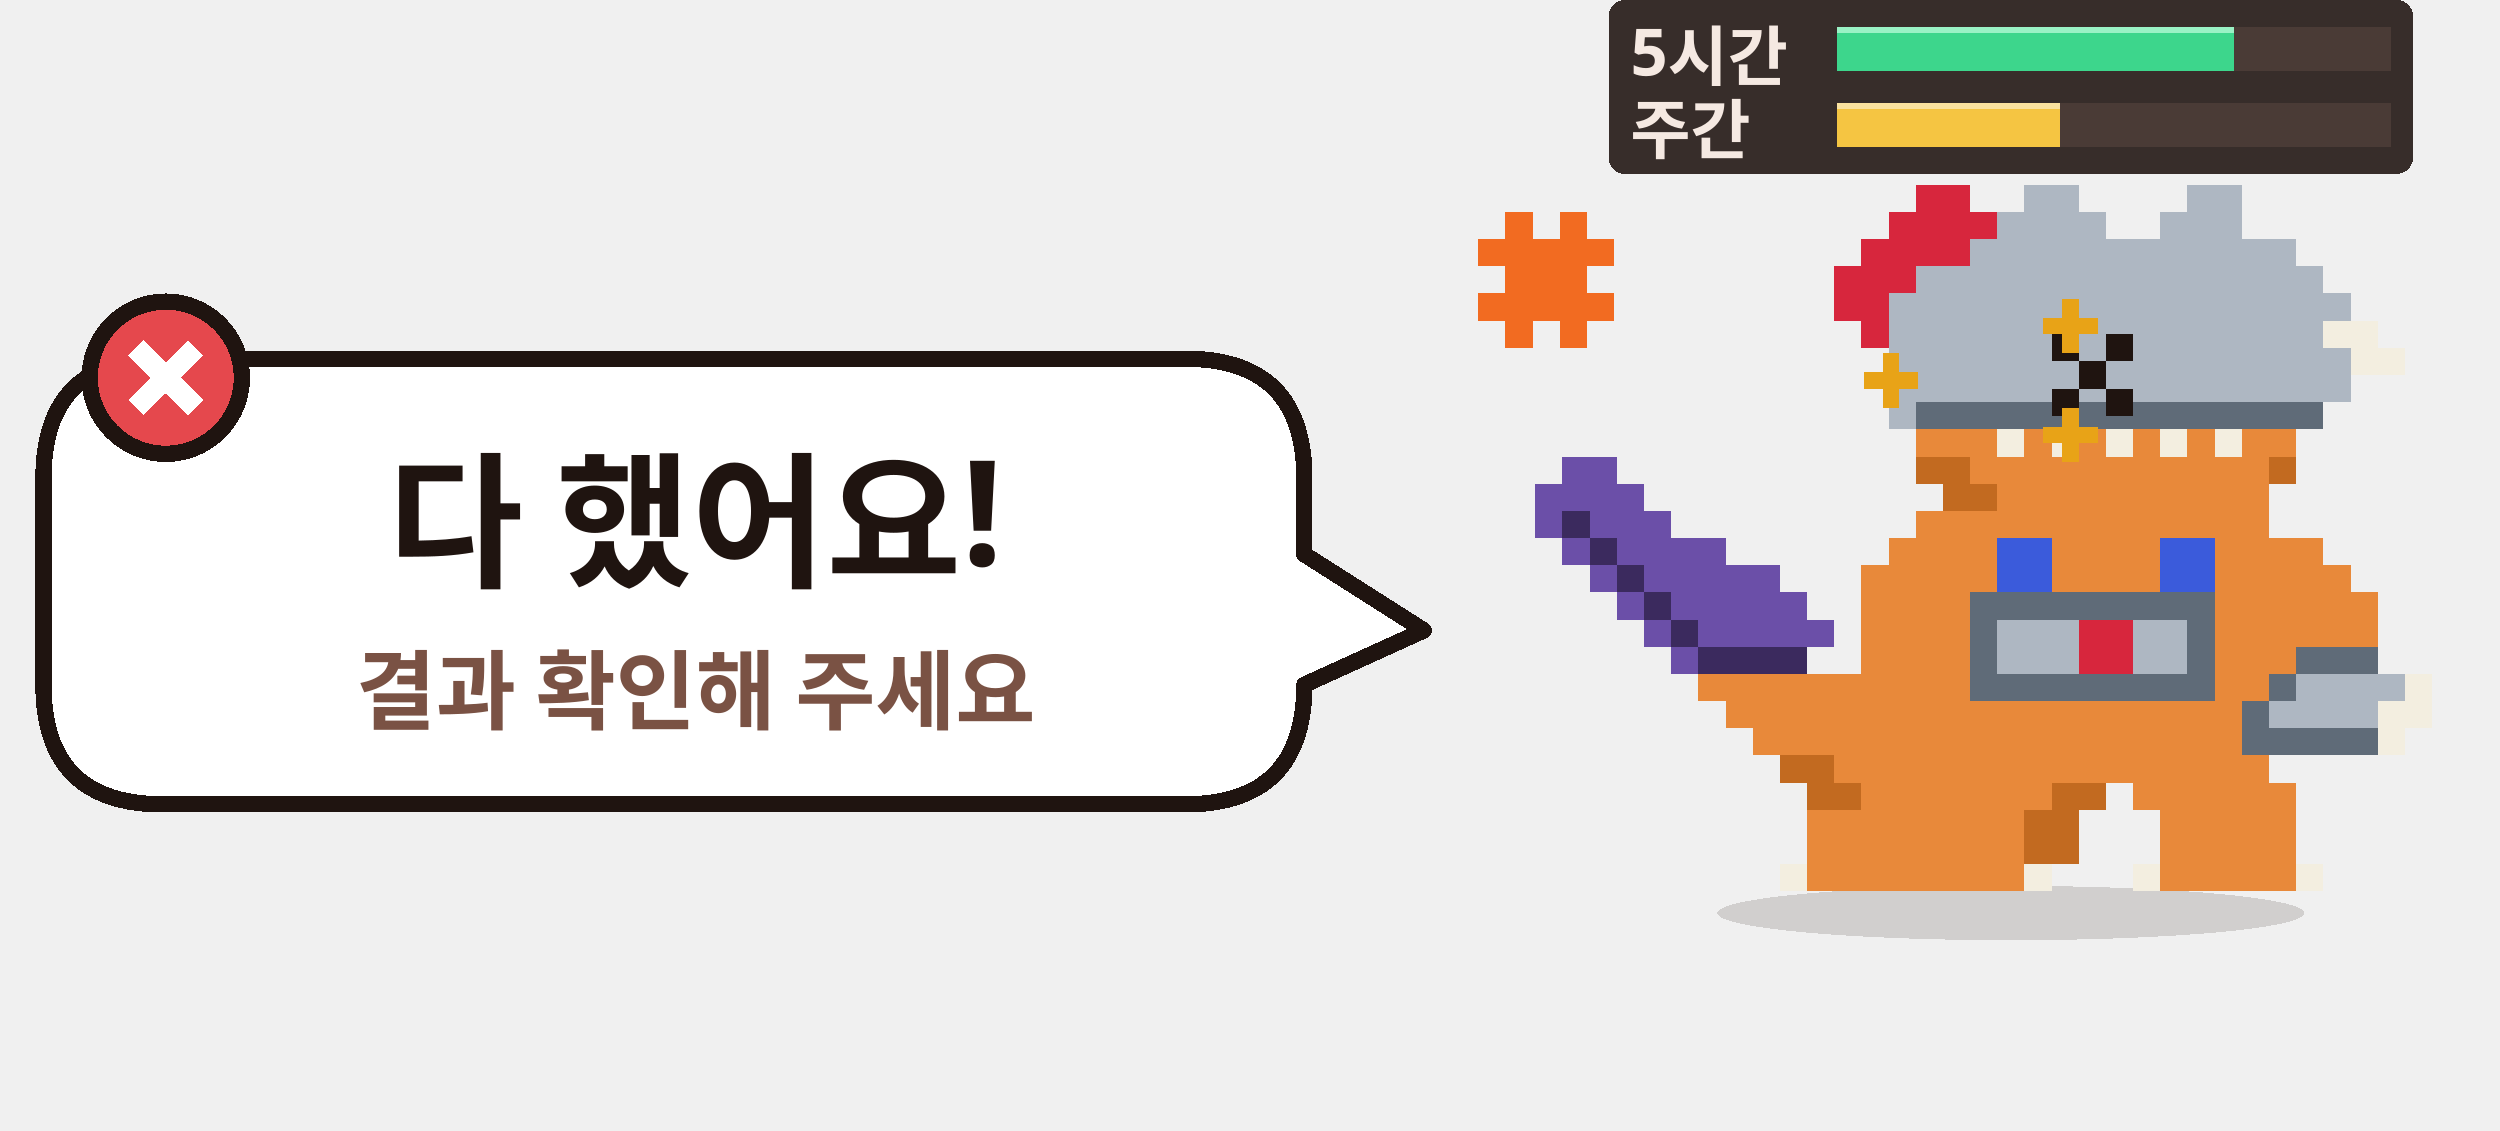
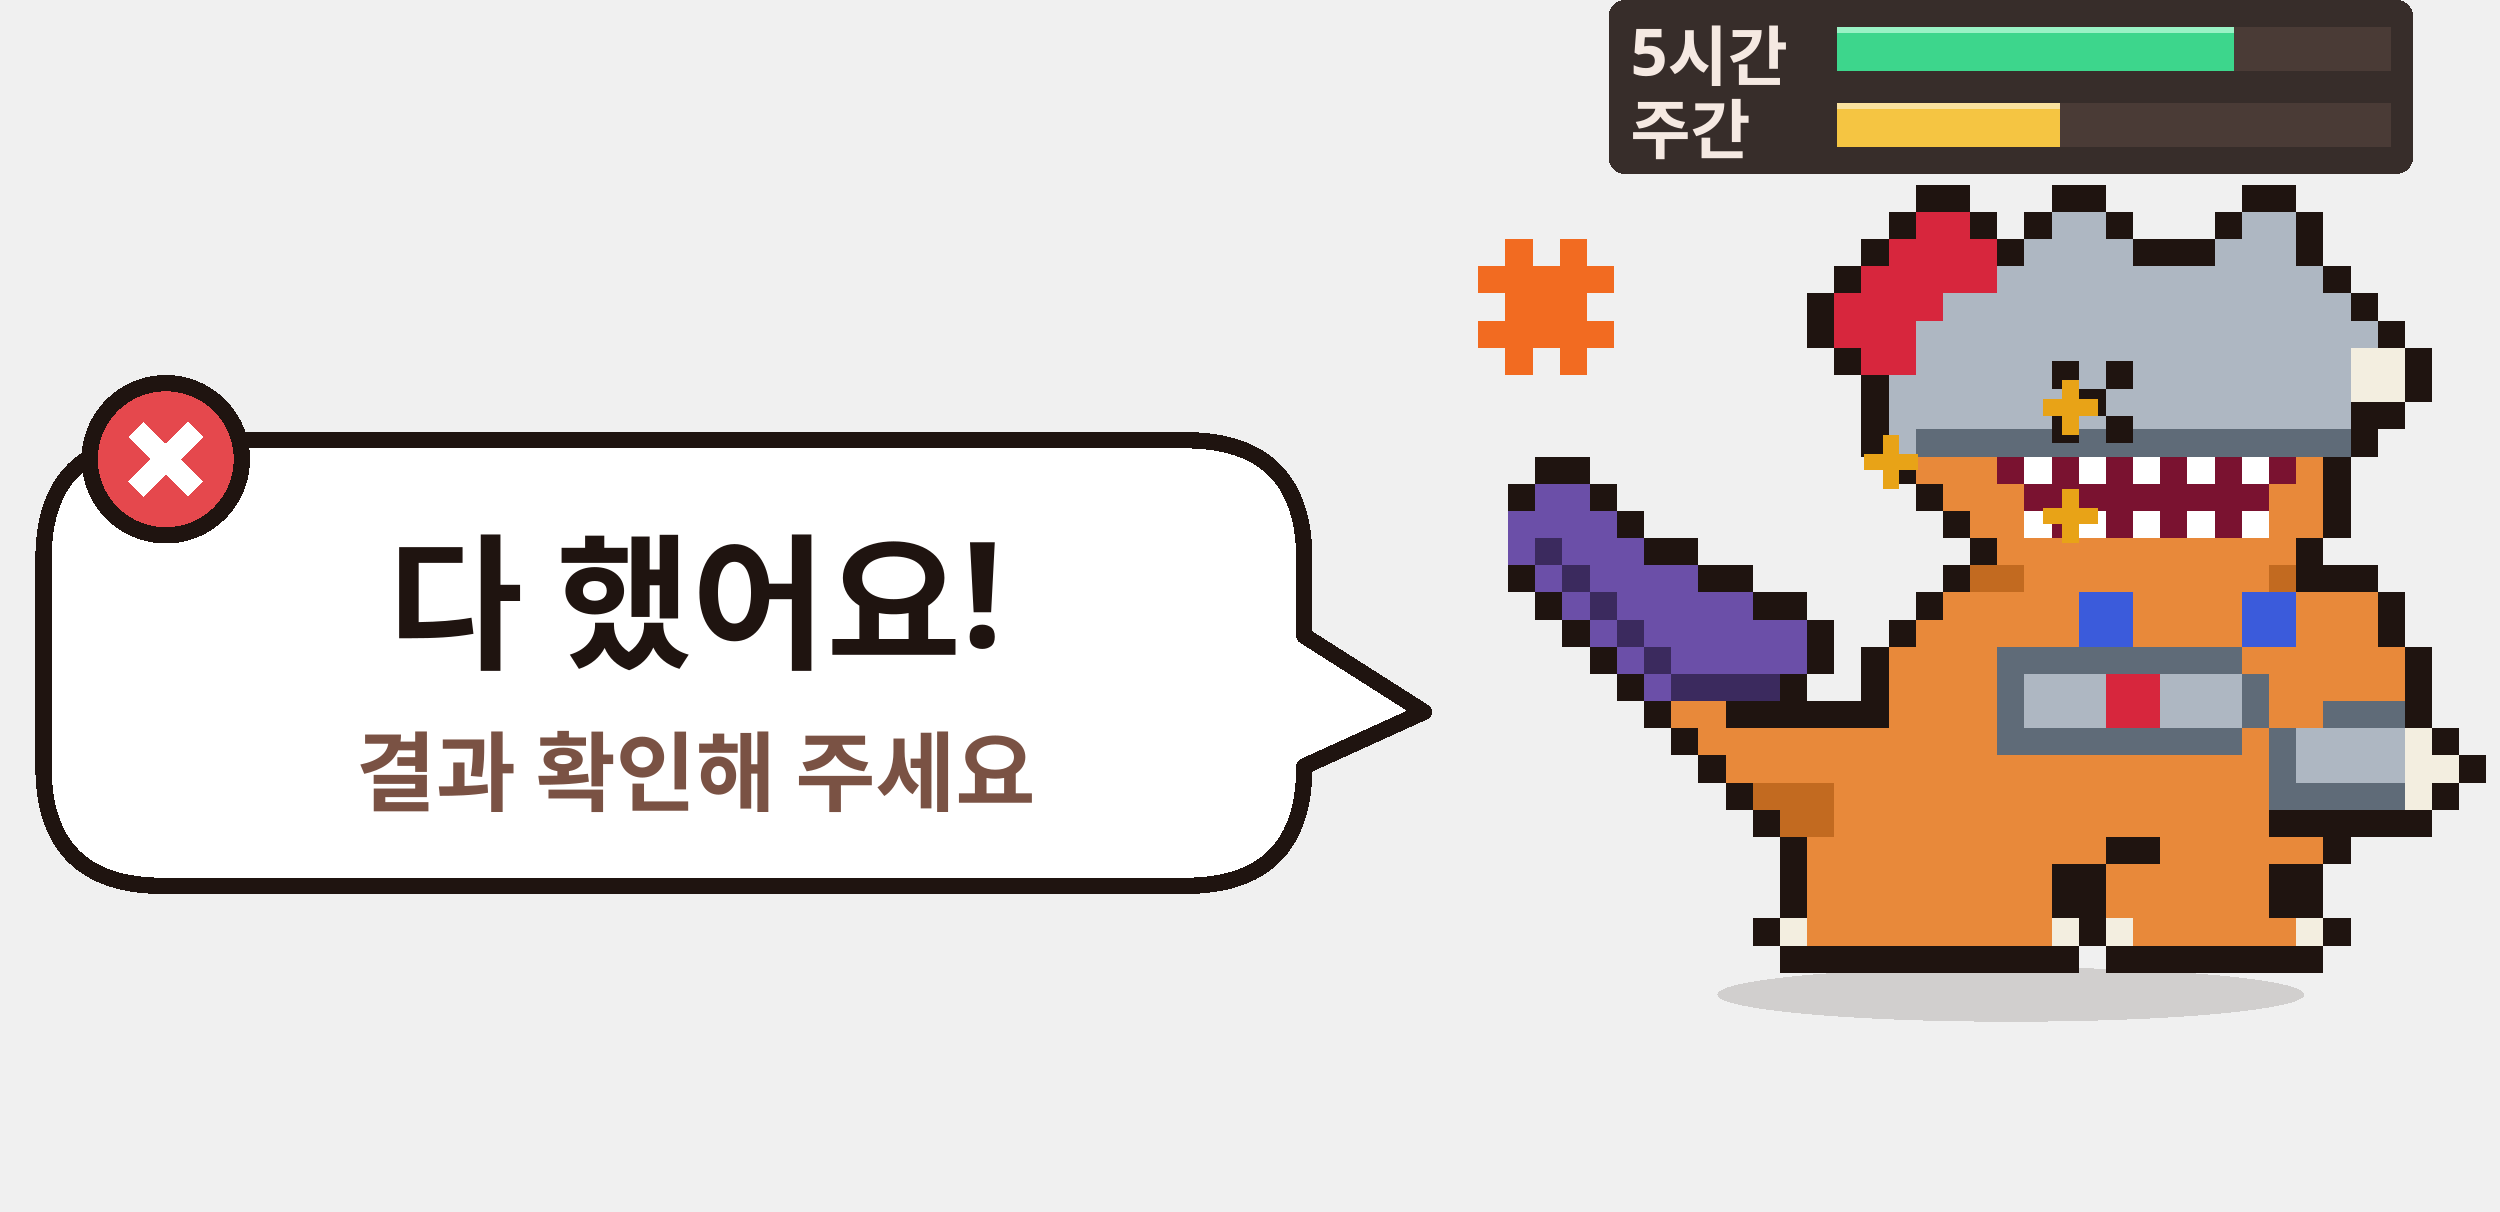
- <svg xmlns="http://www.w3.org/2000/svg" width="460" height="208" viewBox="0 0 460 208" shape-rendering="crispEdges">
+ <svg xmlns="http://www.w3.org/2000/svg" width="460" height="223" viewBox="0 0 460 223" shape-rendering="crispEdges">
  <g transform="translate(370 16)">
    <g transform="scale(1)">
      <g transform="translate(-370 -16)">
        <rect x="296" y="0" width="148" height="32" rx="3" fill="#1F1410" fill-opacity="0.88" />
        <text x="300" y="9" dominant-baseline="central" font-family="'Malgun Gothic','Apple SD Gothic Neo','Noto Sans KR',sans-serif" font-size="12" font-weight="700" fill="#F5E9E2">5시간</text>
        <rect x="338" y="5" width="102" height="8" fill="#4A3B36" />
        <rect x="338" y="5" width="73" height="8" fill="#3DD68C" />
        <rect x="338" y="5" width="73" height="1" fill="#9AF2C5" />
        <text x="300" y="23" dominant-baseline="central" font-family="'Malgun Gothic','Apple SD Gothic Neo','Noto Sans KR',sans-serif" font-size="12" font-weight="700" fill="#F5E9E2">주간</text>
        <rect x="338" y="19" width="102" height="8" fill="#4A3B36" />
        <rect x="338" y="19" width="41" height="8" fill="#F5C542" />
        <rect x="338" y="19" width="41" height="1" fill="#FBE3A0" />
      </g>
    </g>
  </g>
-   <g transform="translate(0 48)">
+   <g transform="translate(0 63)">
    <g transform="translate(262 68)">
      <g transform="scale(1)">
        <g transform="translate(-262 -68)">
          <path d="M30 18 H218 Q240 18 240 40 V54 L262 68 L240 78 Q240 100 218 100 H30 Q8 100 8 78 V40 Q8 18 30 18 Z" fill="#FFFFFF" stroke="#1F1410" stroke-width="3" stroke-linejoin="round" />
          <circle cx="30.5" cy="21.5" r="14" fill="#E5484D" stroke="#1F1410" stroke-width="3" />
          <path d="M25 16 l11 11 M36 16 l-11 11" stroke="#FFFFFF" stroke-width="4" fill="none" />
          <text x="128" y="58" text-anchor="middle" font-family="'Malgun Gothic','Apple SD Gothic Neo','Noto Sans KR',sans-serif" font-size="27" font-weight="800" fill="#1F1410">다 했어요!</text>
          <text x="128" y="85" text-anchor="middle" font-family="'Malgun Gothic','Apple SD Gothic Neo','Noto Sans KR',sans-serif" font-size="16" font-weight="600" fill="#7A5244">결과 확인해 주세요</text>
        </g>
      </g>
    </g>
    <g transform="translate(370 118)">
      <g>
        <g transform="translate(-370 -118)">
          <ellipse cx="370" cy="120" rx="54" ry="5" fill="#1F1410" opacity="0.15" />
          <g>
            <animateTransform attributeName="transform" type="rotate" values="-4 370 116;4 370 116;-4 370 116" dur="1.2s" begin="0.7s" repeatCount="indefinite" />
            <g transform="translate(220 6) scale(10)">
-               <g transform="translate(6.25 -2)">
+               <g transform="translate(5.75 -3)">
                <g>
                  <animateTransform attributeName="transform" type="translate" values="0 0;0 -0.3" dur="1.4s" calcMode="discrete" repeatCount="indefinite" />
-                   <rect x="7" y="0" width="1" height="0.5" fill="#D7263D" />
-                   <rect x="9" y="0" width="1" height="0.5" fill="#AEB7C2" />
-                   <rect x="12" y="0" width="1" height="0.5" fill="#AEB7C2" />
-                   <rect x="6.5" y="0.5" width="2" height="0.5" fill="#D7263D" />
-                   <rect x="8.5" y="0.5" width="2" height="0.5" fill="#AEB7C2" />
-                   <rect x="11.5" y="0.5" width="1.5" height="0.5" fill="#AEB7C2" />
-                   <rect x="6" y="1" width="2" height="0.5" fill="#D7263D" />
-                   <rect x="8" y="1" width="6" height="0.5" fill="#AEB7C2" />
-                   <rect x="5.5" y="1.5" width="1.5" height="0.5" fill="#D7263D" />
-                   <rect x="7" y="1.5" width="7.5" height="0.5" fill="#AEB7C2" />
-                   <rect x="5.5" y="2" width="1" height="0.5" fill="#D7263D" />
-                   <rect x="6.5" y="2" width="8.5" height="0.5" fill="#AEB7C2" />
-                   <rect x="6" y="2.5" width="0.5" height="0.5" fill="#D7263D" />
-                   <rect x="6.5" y="2.5" width="8" height="0.5" fill="#AEB7C2" />
-                   <rect x="14.5" y="2.5" width="1" height="0.5" fill="#F3EEE0" />
-                   <rect x="6.5" y="3" width="3" height="0.5" fill="#AEB7C2" />
-                   <rect x="9.5" y="3" width="1.5" height="0.5" fill="#1E9E5A" />
-                   <rect x="11" y="3" width="4" height="0.5" fill="#AEB7C2" />
-                   <rect x="15" y="3" width="1" height="0.5" fill="#F3EEE0" />
-                   <rect x="6.5" y="3.5" width="3" height="0.5" fill="#AEB7C2" />
-                   <rect x="9.5" y="3.5" width="1.5" height="0.5" fill="#1E9E5A" />
-                   <rect x="11" y="3.5" width="4" height="0.5" fill="#AEB7C2" />
-                   <rect x="6.5" y="4" width="0.5" height="0.5" fill="#AEB7C2" />
-                   <rect x="7" y="4" width="7.5" height="0.5" fill="#5F6B78" />
-                   <rect x="7" y="4.5" width="1.5" height="0.5" fill="#E8893A" />
-                   <rect x="8.5" y="4.5" width="0.5" height="0.5" fill="#F3EEE0" />
-                   <rect x="9" y="4.5" width="0.5" height="0.5" fill="#E8893A" />
-                   <rect x="9.5" y="4.5" width="0.5" height="0.5" fill="#F3EEE0" />
-                   <rect x="10" y="4.5" width="0.5" height="0.5" fill="#E8893A" />
-                   <rect x="10.5" y="4.5" width="0.5" height="0.5" fill="#F3EEE0" />
-                   <rect x="11" y="4.5" width="0.5" height="0.5" fill="#E8893A" />
-                   <rect x="11.5" y="4.5" width="0.5" height="0.5" fill="#F3EEE0" />
-                   <rect x="12" y="4.5" width="0.5" height="0.5" fill="#E8893A" />
-                   <rect x="12.5" y="4.5" width="0.5" height="0.5" fill="#F3EEE0" />
-                   <rect x="13" y="4.5" width="1" height="0.5" fill="#E8893A" />
+                   <rect x="7.5" y="-0.5" width="1" height="0.5" fill="#1F1410" />
+                   <rect x="10" y="-0.5" width="1" height="0.5" fill="#1F1410" />
+                   <rect x="13.5" y="-0.5" width="1" height="0.5" fill="#1F1410" />
+                   <rect x="7" y="0" width="0.5" height="0.5" fill="#1F1410" />
+                   <rect x="8.5" y="0" width="0.5" height="0.5" fill="#1F1410" />
+                   <rect x="9.5" y="0" width="0.5" height="0.5" fill="#1F1410" />
+                   <rect x="11" y="0" width="0.5" height="0.5" fill="#1F1410" />
+                   <rect x="13" y="0" width="0.5" height="0.5" fill="#1F1410" />
+                   <rect x="14.5" y="0" width="0.5" height="0.5" fill="#1F1410" />
+                   <rect x="6.5" y="0.5" width="0.5" height="0.5" fill="#1F1410" />
+                   <rect x="9" y="0.5" width="0.5" height="0.5" fill="#1F1410" />
+                   <rect x="11.5" y="0.5" width="1.5" height="0.5" fill="#1F1410" />
+                   <rect x="14.5" y="0.5" width="0.5" height="0.5" fill="#1F1410" />
+                   <rect x="6" y="1" width="0.5" height="0.5" fill="#1F1410" />
+                   <rect x="15" y="1" width="0.5" height="0.5" fill="#1F1410" />
+                   <rect x="5.5" y="1.5" width="0.5" height="0.5" fill="#1F1410" />
+                   <rect x="15.5" y="1.5" width="0.5" height="0.5" fill="#1F1410" />
+                   <rect x="5.5" y="2" width="0.5" height="0.5" fill="#1F1410" />
+                   <rect x="16" y="2" width="0.5" height="0.5" fill="#1F1410" />
+                   <rect x="6" y="2.5" width="0.5" height="0.5" fill="#1F1410" />
+                   <rect x="16.5" y="2.5" width="0.5" height="0.5" fill="#1F1410" />
+                   <rect x="6.5" y="3" width="0.5" height="0.5" fill="#1F1410" />
+                   <rect x="16.5" y="3" width="0.5" height="0.5" fill="#1F1410" />
+                   <rect x="6.5" y="3.5" width="0.5" height="0.5" fill="#1F1410" />
+                   <rect x="15.5" y="3.5" width="1" height="0.5" fill="#1F1410" />
+                   <rect x="6.5" y="4" width="0.5" height="0.5" fill="#1F1410" />
+                   <rect x="15.5" y="4" width="0.5" height="0.5" fill="#1F1410" />
+                   <rect x="0.5" y="4.5" width="1" height="0.5" fill="#1F1410" />
+                   <rect x="7" y="4.5" width="0.5" height="0.5" fill="#1F1410" />
+                   <rect x="15" y="4.5" width="0.5" height="0.5" fill="#1F1410" />
+                   <rect x="0" y="5" width="0.5" height="0.5" fill="#1F1410" />
+                   <rect x="1.5" y="5" width="0.5" height="0.5" fill="#1F1410" />
+                   <rect x="7.5" y="5" width="0.5" height="0.5" fill="#1F1410" />
+                   <rect x="15" y="5" width="0.5" height="0.5" fill="#1F1410" />
+                   <rect x="2" y="5.5" width="0.5" height="0.5" fill="#1F1410" />
+                   <rect x="8" y="5.5" width="0.5" height="0.5" fill="#1F1410" />
+                   <rect x="15" y="5.5" width="0.5" height="0.5" fill="#1F1410" />
+                   <rect x="2.5" y="6" width="1" height="0.5" fill="#1F1410" />
+                   <rect x="8.5" y="6" width="0.5" height="0.5" fill="#1F1410" />
+                   <rect x="14.5" y="6" width="0.5" height="0.5" fill="#1F1410" />
+                   <rect x="0" y="6.5" width="0.5" height="0.5" fill="#1F1410" />
+                   <rect x="3.5" y="6.5" width="1" height="0.5" fill="#1F1410" />
+                   <rect x="8" y="6.5" width="0.5" height="0.5" fill="#1F1410" />
+                   <rect x="14.5" y="6.5" width="1.5" height="0.5" fill="#1F1410" />
+                   <rect x="0.5" y="7" width="0.5" height="0.5" fill="#1F1410" />
+                   <rect x="4.5" y="7" width="1" height="0.5" fill="#1F1410" />
+                   <rect x="7.5" y="7" width="0.5" height="0.5" fill="#1F1410" />
+                   <rect x="16" y="7" width="0.5" height="0.5" fill="#1F1410" />
+                   <rect x="1" y="7.5" width="0.5" height="0.5" fill="#1F1410" />
+                   <rect x="5.5" y="7.5" width="0.5" height="0.5" fill="#1F1410" />
+                   <rect x="7" y="7.5" width="0.5" height="0.5" fill="#1F1410" />
+                   <rect x="16" y="7.5" width="0.5" height="0.5" fill="#1F1410" />
+                   <rect x="1.5" y="8" width="0.5" height="0.5" fill="#1F1410" />
+                   <rect x="5.5" y="8" width="0.5" height="0.5" fill="#1F1410" />
+                   <rect x="6.5" y="8" width="0.5" height="0.5" fill="#1F1410" />
+                   <rect x="16.5" y="8" width="0.5" height="0.5" fill="#1F1410" />
+                   <rect x="2" y="8.5" width="0.5" height="0.5" fill="#1F1410" />
+                   <rect x="5" y="8.5" width="0.5" height="0.5" fill="#1F1410" />
+                   <rect x="6.5" y="8.5" width="0.5" height="0.5" fill="#1F1410" />
+                   <rect x="16.5" y="8.5" width="0.5" height="0.5" fill="#1F1410" />
+                   <rect x="2.5" y="9" width="0.5" height="0.5" fill="#1F1410" />
+                   <rect x="4" y="9" width="3" height="0.5" fill="#1F1410" />
+                   <rect x="16.5" y="9" width="0.5" height="0.5" fill="#1F1410" />
+                   <rect x="3" y="9.5" width="0.5" height="0.5" fill="#1F1410" />
+                   <rect x="17" y="9.5" width="0.5" height="0.5" fill="#1F1410" />
+                   <rect x="3.5" y="10" width="0.5" height="0.5" fill="#1F1410" />
+                   <rect x="17.5" y="10" width="0.5" height="0.5" fill="#1F1410" />
+                   <rect x="4" y="10.5" width="0.5" height="0.5" fill="#1F1410" />
+                   <rect x="17" y="10.5" width="0.5" height="0.5" fill="#1F1410" />
+                   <rect x="4.5" y="11" width="0.5" height="0.5" fill="#1F1410" />
+                   <rect x="14" y="11" width="3" height="0.5" fill="#1F1410" />
+                   <rect x="5" y="11.5" width="0.5" height="0.5" fill="#1F1410" />
+                   <rect x="15" y="11.5" width="0.5" height="0.5" fill="#1F1410" />
+                   <rect x="5" y="12" width="0.5" height="0.5" fill="#1F1410" />
+                   <rect x="10" y="12" width="1" height="0.5" fill="#1F1410" />
+                   <rect x="14" y="12" width="1" height="0.5" fill="#1F1410" />
+                   <rect x="5" y="12.5" width="0.5" height="0.5" fill="#1F1410" />
+                   <rect x="10" y="12.5" width="1" height="0.5" fill="#1F1410" />
+                   <rect x="14" y="12.5" width="1" height="0.5" fill="#1F1410" />
+                   <rect x="4.5" y="13" width="0.5" height="0.5" fill="#1F1410" />
+                   <rect x="10.5" y="13" width="0.5" height="0.5" fill="#1F1410" />
+                   <rect x="15" y="13" width="0.5" height="0.5" fill="#1F1410" />
+                   <rect x="5" y="13.5" width="5.5" height="0.5" fill="#1F1410" />
+                   <rect x="11" y="13.5" width="4" height="0.5" fill="#1F1410" />
+                   <rect x="7.5" y="0" width="1" height="0.5" fill="#D7263D" />
+                   <rect x="10" y="0" width="1" height="0.5" fill="#AEB7C2" />
+                   <rect x="13.5" y="0" width="1" height="0.5" fill="#AEB7C2" />
+                   <rect x="7" y="0.5" width="2" height="0.5" fill="#D7263D" />
+                   <rect x="9.5" y="0.5" width="2" height="0.5" fill="#AEB7C2" />
+                   <rect x="13" y="0.5" width="1.5" height="0.5" fill="#AEB7C2" />
+                   <rect x="6.5" y="1" width="2.5" height="0.5" fill="#D7263D" />
+                   <rect x="9" y="1" width="6" height="0.5" fill="#AEB7C2" />
+                   <rect x="6" y="1.5" width="2" height="0.5" fill="#D7263D" />
+                   <rect x="8" y="1.5" width="7.5" height="0.5" fill="#AEB7C2" />
+                   <rect x="6" y="2" width="1.5" height="0.5" fill="#D7263D" />
+                   <rect x="7.5" y="2" width="8.5" height="0.5" fill="#AEB7C2" />
+                   <rect x="6.5" y="2.5" width="1" height="0.5" fill="#D7263D" />
+                   <rect x="7.5" y="2.5" width="8" height="0.5" fill="#AEB7C2" />
+                   <rect x="15.5" y="2.5" width="1" height="0.5" fill="#F3EEE0" />
+                   <rect x="7" y="3" width="3" height="0.5" fill="#AEB7C2" />
+                   <rect x="10" y="3" width="1.5" height="0.5" fill="#1E9E5A" />
+                   <rect x="11.5" y="3" width="4" height="0.5" fill="#AEB7C2" />
+                   <rect x="15.5" y="3" width="1" height="0.5" fill="#F3EEE0" />
+                   <rect x="7" y="3.5" width="3" height="0.5" fill="#AEB7C2" />
+                   <rect x="10" y="3.5" width="0.5" height="0.5" fill="#1E9E5A" />
+                   <rect x="10.5" y="3.5" width="0.5" height="0.5" fill="#1F1410" />
+                   <rect x="11" y="3.5" width="0.5" height="0.5" fill="#1E9E5A" />
+                   <rect x="11.5" y="3.5" width="4" height="0.5" fill="#AEB7C2" />
+                   <rect x="7" y="4" width="0.5" height="0.5" fill="#AEB7C2" />
+                   <rect x="7.5" y="4" width="8" height="0.5" fill="#5F6B78" />
+                   <rect x="7.5" y="4.5" width="1.5" height="0.5" fill="#E8893A" />
+                   <rect x="9" y="4.5" width="0.5" height="0.5" fill="#7A1230" />
+                   <rect x="9.5" y="4.5" width="0.5" height="0.5" fill="#FFFFFF" />
+                   <rect x="10" y="4.5" width="0.5" height="0.5" fill="#7A1230" />
+                   <rect x="10.5" y="4.5" width="0.5" height="0.5" fill="#FFFFFF" />
+                   <rect x="11" y="4.5" width="0.5" height="0.5" fill="#7A1230" />
+                   <rect x="11.5" y="4.5" width="0.5" height="0.5" fill="#FFFFFF" />
+                   <rect x="12" y="4.5" width="0.5" height="0.5" fill="#7A1230" />
+                   <rect x="12.5" y="4.5" width="0.5" height="0.5" fill="#FFFFFF" />
+                   <rect x="13" y="4.5" width="0.5" height="0.5" fill="#7A1230" />
+                   <rect x="13.5" y="4.5" width="0.5" height="0.5" fill="#FFFFFF" />
+                   <rect x="14" y="4.5" width="0.5" height="0.5" fill="#7A1230" />
+                   <rect x="14.5" y="4.5" width="0.5" height="0.5" fill="#E8893A" />
                  <rect x="0.5" y="5" width="1" height="0.5" fill="#6B4FA8" />
-                   <rect x="7" y="5" width="1" height="0.5" fill="#C26A20" />
-                   <rect x="8" y="5" width="5.5" height="0.5" fill="#E8893A" />
-                   <rect x="13.5" y="5" width="0.5" height="0.5" fill="#C26A20" />
+                   <rect x="8" y="5" width="1.5" height="0.5" fill="#E8893A" />
+                   <rect x="9.5" y="5" width="4.5" height="0.5" fill="#7A1230" />
+                   <rect x="14" y="5" width="1" height="0.5" fill="#E8893A" />
                  <rect x="0" y="5.5" width="2" height="0.5" fill="#6B4FA8" />
-                   <rect x="7.5" y="5.5" width="1" height="0.5" fill="#C26A20" />
-                   <rect x="8.5" y="5.5" width="5" height="0.5" fill="#E8893A" />
+                   <rect x="8.5" y="5.5" width="1" height="0.5" fill="#E8893A" />
+                   <rect x="9.5" y="5.5" width="0.5" height="0.5" fill="#FFFFFF" />
+                   <rect x="10" y="5.5" width="0.5" height="0.5" fill="#7A1230" />
+                   <rect x="10.5" y="5.5" width="0.5" height="0.5" fill="#FFFFFF" />
+                   <rect x="11" y="5.5" width="0.5" height="0.5" fill="#7A1230" />
+                   <rect x="11.5" y="5.5" width="0.5" height="0.5" fill="#FFFFFF" />
+                   <rect x="12" y="5.5" width="0.5" height="0.5" fill="#7A1230" />
+                   <rect x="12.5" y="5.5" width="0.5" height="0.5" fill="#FFFFFF" />
+                   <rect x="13" y="5.5" width="0.5" height="0.5" fill="#7A1230" />
+                   <rect x="13.5" y="5.5" width="0.5" height="0.5" fill="#FFFFFF" />
+                   <rect x="14" y="5.5" width="1" height="0.5" fill="#E8893A" />
                  <rect x="0" y="6" width="0.5" height="0.5" fill="#6B4FA8" />
                  <rect x="0.5" y="6" width="0.5" height="0.5" fill="#3B2A5E" />
                  <rect x="1" y="6" width="1.5" height="0.5" fill="#6B4FA8" />
-                   <rect x="7" y="6" width="6.5" height="0.5" fill="#E8893A" />
+                   <rect x="9" y="6" width="5.5" height="0.5" fill="#E8893A" />
                  <rect x="0.5" y="6.5" width="0.5" height="0.5" fill="#6B4FA8" />
                  <rect x="1" y="6.5" width="0.5" height="0.5" fill="#3B2A5E" />
                  <rect x="1.5" y="6.5" width="2" height="0.5" fill="#6B4FA8" />
-                   <rect x="6.5" y="6.5" width="2" height="0.5" fill="#E8893A" />
-                   <rect x="8.5" y="6.5" width="1" height="0.5" fill="#3B5BDB" />
-                   <rect x="9.5" y="6.5" width="2" height="0.5" fill="#E8893A" />
-                   <rect x="11.5" y="6.5" width="1" height="0.5" fill="#3B5BDB" />
-                   <rect x="12.5" y="6.5" width="2" height="0.5" fill="#E8893A" />
+                   <rect x="8.5" y="6.5" width="1" height="0.5" fill="#C26A20" />
+                   <rect x="9.5" y="6.5" width="4.5" height="0.5" fill="#E8893A" />
+                   <rect x="14" y="6.5" width="0.5" height="0.5" fill="#C26A20" />
                  <rect x="1" y="7" width="0.5" height="0.5" fill="#6B4FA8" />
                  <rect x="1.5" y="7" width="0.5" height="0.5" fill="#3B2A5E" />
                  <rect x="2" y="7" width="2.5" height="0.5" fill="#6B4FA8" />
-                   <rect x="6" y="7" width="2.5" height="0.5" fill="#E8893A" />
-                   <rect x="8.5" y="7" width="1" height="0.5" fill="#3B5BDB" />
-                   <rect x="9.5" y="7" width="2" height="0.5" fill="#E8893A" />
-                   <rect x="11.5" y="7" width="1" height="0.5" fill="#3B5BDB" />
-                   <rect x="12.5" y="7" width="2.5" height="0.5" fill="#E8893A" />
+                   <rect x="8" y="7" width="2.5" height="0.5" fill="#E8893A" />
+                   <rect x="10.5" y="7" width="1" height="0.5" fill="#3B5BDB" />
+                   <rect x="11.5" y="7" width="2" height="0.5" fill="#E8893A" />
+                   <rect x="13.5" y="7" width="1" height="0.5" fill="#3B5BDB" />
+                   <rect x="14.5" y="7" width="1.5" height="0.5" fill="#E8893A" />
                  <rect x="1.5" y="7.5" width="0.5" height="0.5" fill="#6B4FA8" />
                  <rect x="2" y="7.5" width="0.5" height="0.5" fill="#3B2A5E" />
-                   <rect x="2.5" y="7.5" width="2.5" height="0.5" fill="#6B4FA8" />
-                   <rect x="6" y="7.5" width="2" height="0.5" fill="#E8893A" />
-                   <rect x="8" y="7.5" width="4.5" height="0.5" fill="#5F6B78" />
-                   <rect x="12.5" y="7.5" width="3" height="0.5" fill="#E8893A" />
+                   <rect x="2.5" y="7.5" width="3" height="0.5" fill="#6B4FA8" />
+                   <rect x="7.5" y="7.5" width="3" height="0.5" fill="#E8893A" />
+                   <rect x="10.5" y="7.5" width="1" height="0.5" fill="#3B5BDB" />
+                   <rect x="11.5" y="7.5" width="2" height="0.5" fill="#E8893A" />
+                   <rect x="13.5" y="7.5" width="1" height="0.5" fill="#3B5BDB" />
+                   <rect x="14.5" y="7.5" width="1.5" height="0.5" fill="#E8893A" />
                  <rect x="2" y="8" width="0.5" height="0.5" fill="#6B4FA8" />
                  <rect x="2.5" y="8" width="0.5" height="0.5" fill="#3B2A5E" />
                  <rect x="3" y="8" width="2.5" height="0.5" fill="#6B4FA8" />
-                   <rect x="6" y="8" width="2" height="0.5" fill="#E8893A" />
-                   <rect x="8" y="8" width="0.5" height="0.5" fill="#5F6B78" />
-                   <rect x="8.5" y="8" width="1.5" height="0.5" fill="#AEB7C2" />
-                   <rect x="10" y="8" width="1" height="0.5" fill="#D7263D" />
-                   <rect x="11" y="8" width="1" height="0.5" fill="#AEB7C2" />
-                   <rect x="12" y="8" width="0.5" height="0.5" fill="#5F6B78" />
-                   <rect x="12.5" y="8" width="3" height="0.5" fill="#E8893A" />
+                   <rect x="7" y="8" width="2" height="0.5" fill="#E8893A" />
+                   <rect x="9" y="8" width="4.5" height="0.5" fill="#5F6B78" />
+                   <rect x="13.5" y="8" width="3" height="0.5" fill="#E8893A" />
                  <rect x="2.5" y="8.5" width="0.5" height="0.5" fill="#6B4FA8" />
                  <rect x="3" y="8.5" width="2" height="0.5" fill="#3B2A5E" />
-                   <rect x="6" y="8.5" width="2" height="0.5" fill="#E8893A" />
-                   <rect x="8" y="8.5" width="0.5" height="0.5" fill="#5F6B78" />
-                   <rect x="8.5" y="8.5" width="1.5" height="0.5" fill="#AEB7C2" />
-                   <rect x="10" y="8.5" width="1" height="0.5" fill="#D7263D" />
-                   <rect x="11" y="8.5" width="1" height="0.5" fill="#AEB7C2" />
-                   <rect x="12" y="8.5" width="0.5" height="0.5" fill="#5F6B78" />
-                   <rect x="12.5" y="8.5" width="1.5" height="0.5" fill="#E8893A" />
-                   <rect x="14" y="8.5" width="1.5" height="0.5" fill="#5F6B78" />
-                   <rect x="3" y="9" width="5" height="0.5" fill="#E8893A" />
-                   <rect x="8" y="9" width="4.5" height="0.5" fill="#5F6B78" />
-                   <rect x="12.5" y="9" width="1" height="0.5" fill="#E8893A" />
+                   <rect x="7" y="8.5" width="2" height="0.5" fill="#E8893A" />
+                   <rect x="9" y="8.5" width="0.5" height="0.5" fill="#5F6B78" />
+                   <rect x="9.5" y="8.5" width="1.5" height="0.5" fill="#AEB7C2" />
+                   <rect x="11" y="8.5" width="1" height="0.5" fill="#D7263D" />
+                   <rect x="12" y="8.5" width="1.5" height="0.5" fill="#AEB7C2" />
+                   <rect x="13.5" y="8.5" width="0.5" height="0.5" fill="#5F6B78" />
+                   <rect x="14" y="8.5" width="2.5" height="0.5" fill="#E8893A" />
+                   <rect x="3" y="9" width="1" height="0.5" fill="#E8893A" />
+                   <rect x="7" y="9" width="2" height="0.5" fill="#E8893A" />
+                   <rect x="9" y="9" width="0.5" height="0.5" fill="#5F6B78" />
+                   <rect x="9.5" y="9" width="1.5" height="0.5" fill="#AEB7C2" />
+                   <rect x="11" y="9" width="1" height="0.5" fill="#D7263D" />
+                   <rect x="12" y="9" width="1.5" height="0.5" fill="#AEB7C2" />
                  <rect x="13.5" y="9" width="0.5" height="0.5" fill="#5F6B78" />
-                   <rect x="14" y="9" width="2" height="0.5" fill="#AEB7C2" />
-                   <rect x="16" y="9" width="0.5" height="0.5" fill="#F3EEE0" />
-                   <rect x="3.5" y="9.5" width="9.5" height="0.5" fill="#E8893A" />
-                   <rect x="13" y="9.5" width="0.5" height="0.5" fill="#5F6B78" />
-                   <rect x="13.5" y="9.5" width="2" height="0.5" fill="#AEB7C2" />
-                   <rect x="15.5" y="9.5" width="1" height="0.5" fill="#F3EEE0" />
-                   <rect x="4" y="10" width="9" height="0.5" fill="#E8893A" />
-                   <rect x="13" y="10" width="2.5" height="0.5" fill="#5F6B78" />
-                   <rect x="15.5" y="10" width="0.5" height="0.5" fill="#F3EEE0" />
-                   <rect x="4.5" y="10.5" width="1" height="0.5" fill="#C26A20" />
-                   <rect x="5.5" y="10.5" width="8" height="0.5" fill="#E8893A" />
+                   <rect x="14" y="9" width="1" height="0.5" fill="#E8893A" />
+                   <rect x="15" y="9" width="1.5" height="0.5" fill="#5F6B78" />
+                   <rect x="3.5" y="9.5" width="5.5" height="0.5" fill="#E8893A" />
+                   <rect x="9" y="9.5" width="4.5" height="0.5" fill="#5F6B78" />
+                   <rect x="13.5" y="9.5" width="0.5" height="0.5" fill="#E8893A" />
+                   <rect x="14" y="9.5" width="0.5" height="0.5" fill="#5F6B78" />
+                   <rect x="14.5" y="9.5" width="2" height="0.5" fill="#AEB7C2" />
+                   <rect x="16.5" y="9.5" width="0.5" height="0.5" fill="#F3EEE0" />
+                   <rect x="4" y="10" width="10" height="0.5" fill="#E8893A" />
+                   <rect x="14" y="10" width="0.5" height="0.5" fill="#5F6B78" />
+                   <rect x="14.5" y="10" width="2" height="0.5" fill="#AEB7C2" />
+                   <rect x="16.5" y="10" width="1" height="0.5" fill="#F3EEE0" />
+                   <rect x="4.5" y="10.5" width="1.5" height="0.5" fill="#C26A20" />
+                   <rect x="6" y="10.5" width="8" height="0.5" fill="#E8893A" />
+                   <rect x="14" y="10.5" width="2.5" height="0.5" fill="#5F6B78" />
+                   <rect x="16.5" y="10.5" width="0.5" height="0.5" fill="#F3EEE0" />
                  <rect x="5" y="11" width="1" height="0.5" fill="#C26A20" />
-                   <rect x="6" y="11" width="3.5" height="0.5" fill="#E8893A" />
-                   <rect x="9.5" y="11" width="1" height="0.5" fill="#C26A20" />
-                   <rect x="11" y="11" width="3" height="0.5" fill="#E8893A" />
-                   <rect x="5" y="11.5" width="4" height="0.5" fill="#E8893A" />
-                   <rect x="9" y="11.5" width="1" height="0.5" fill="#C26A20" />
-                   <rect x="11.5" y="11.5" width="2.5" height="0.5" fill="#E8893A" />
-                   <rect x="5" y="12" width="4" height="0.5" fill="#E8893A" />
-                   <rect x="9" y="12" width="1" height="0.5" fill="#C26A20" />
-                   <rect x="11.5" y="12" width="2.5" height="0.5" fill="#E8893A" />
-                   <rect x="4.5" y="12.5" width="0.5" height="0.5" fill="#F3EEE0" />
-                   <rect x="5" y="12.5" width="4" height="0.5" fill="#E8893A" />
-                   <rect x="9" y="12.5" width="0.5" height="0.5" fill="#F3EEE0" />
-                   <rect x="11" y="12.5" width="0.5" height="0.5" fill="#F3EEE0" />
-                   <rect x="11.5" y="12.5" width="2.5" height="0.5" fill="#E8893A" />
-                   <rect x="14" y="12.5" width="0.5" height="0.5" fill="#F3EEE0" />
-                   <rect x="9.5" y="3" width="1.5" height="1" fill="#AEB7C2" />
-                   <rect x="9.5" y="2.75" width="0.5" height="0.5" fill="#1F1410" />
-                   <rect x="10.5" y="2.75" width="0.5" height="0.5" fill="#1F1410" />
-                   <rect x="10" y="3.25" width="0.5" height="0.5" fill="#1F1410" />
-                   <rect x="10" y="3.25" width="0.5" height="0.5" fill="#1F1410" />
-                   <rect x="10.5" y="3.75" width="0.5" height="0.5" fill="#1F1410" />
-                   <rect x="9.5" y="3.75" width="0.5" height="0.5" fill="#1F1410" />
+                   <rect x="6" y="11" width="8" height="0.5" fill="#E8893A" />
+                   <rect x="5.5" y="11.5" width="5.5" height="0.5" fill="#E8893A" />
+                   <rect x="11" y="11.5" width="1" height="0.5" fill="#1F1410" />
+                   <rect x="12" y="11.5" width="3" height="0.5" fill="#E8893A" />
+                   <rect x="5.5" y="12" width="4.5" height="0.5" fill="#E8893A" />
+                   <rect x="11" y="12" width="3" height="0.5" fill="#E8893A" />
+                   <rect x="5.5" y="12.5" width="4.5" height="0.5" fill="#E8893A" />
+                   <rect x="11" y="12.5" width="3" height="0.5" fill="#E8893A" />
+                   <rect x="5" y="13" width="0.5" height="0.5" fill="#F3EEE0" />
+                   <rect x="5.5" y="13" width="4.5" height="0.5" fill="#E8893A" />
+                   <rect x="10" y="13" width="0.5" height="0.5" fill="#F3EEE0" />
+                   <rect x="11" y="13" width="0.5" height="0.5" fill="#F3EEE0" />
+                   <rect x="11.5" y="13" width="3" height="0.5" fill="#E8893A" />
+                   <rect x="14.5" y="13" width="0.5" height="0.5" fill="#F3EEE0" />
+                   <rect x="10" y="3" width="1.5" height="1" fill="#AEB7C2" />
+                   <rect x="10" y="2.75" width="0.5" height="0.5" fill="#1F1410" />
+                   <rect x="11" y="2.75" width="0.5" height="0.5" fill="#1F1410" />
+                   <rect x="10.5" y="3.25" width="0.5" height="0.5" fill="#1F1410" />
+                   <rect x="10.5" y="3.25" width="0.5" height="0.5" fill="#1F1410" />
+                   <rect x="11" y="3.75" width="0.5" height="0.5" fill="#1F1410" />
+                   <rect x="10" y="3.75" width="0.5" height="0.5" fill="#1F1410" />
                </g>
              </g>
-               <g transform="translate(5.2 -1.5)">
+               <g transform="translate(5.2 -2.5)">
                <animateTransform attributeName="transform" type="translate" values="0 0;0 -0.4;0 0" dur="2s" repeatCount="indefinite" additive="sum" />
                <g>
                  <animate attributeName="opacity" values="0.7;1;0.7" dur="2s" repeatCount="indefinite" />
                  <rect x="0.5" y="0" width="0.5" height="0.5" fill="#F26B21" />
                  <rect x="1.5" y="0" width="0.5" height="0.5" fill="#F26B21" />
                  <rect x="0" y="0.5" width="2.5" height="0.5" fill="#F26B21" />
                  <rect x="0.5" y="1" width="1.5" height="0.5" fill="#F26B21" />
                  <rect x="0" y="1.5" width="2.5" height="0.5" fill="#F26B21" />
                  <rect x="0.5" y="2" width="0.5" height="0.5" fill="#F26B21" />
                  <rect x="1.5" y="2" width="0.5" height="0.5" fill="#F26B21" />
                </g>
              </g>
            </g>
          </g>
        </g>
      </g>
    </g>
    <g>
      <animateTransform attributeName="transform" type="rotate" values="0 370 22;360 370 22" dur="2s" repeatCount="indefinite" />
      <rect x="346.5" y="17" width="3" height="10" fill="#E8A317" />
      <rect x="343" y="20.5" width="10" height="3" fill="#E8A317" />
      <rect x="379.5" y="7" width="3" height="10" fill="#E8A317" />
      <rect x="376" y="10.5" width="10" height="3" fill="#E8A317" />
      <rect x="379.5" y="27" width="3" height="10" fill="#E8A317" />
      <rect x="376" y="30.5" width="10" height="3" fill="#E8A317" />
    </g>
  </g>
</svg>
